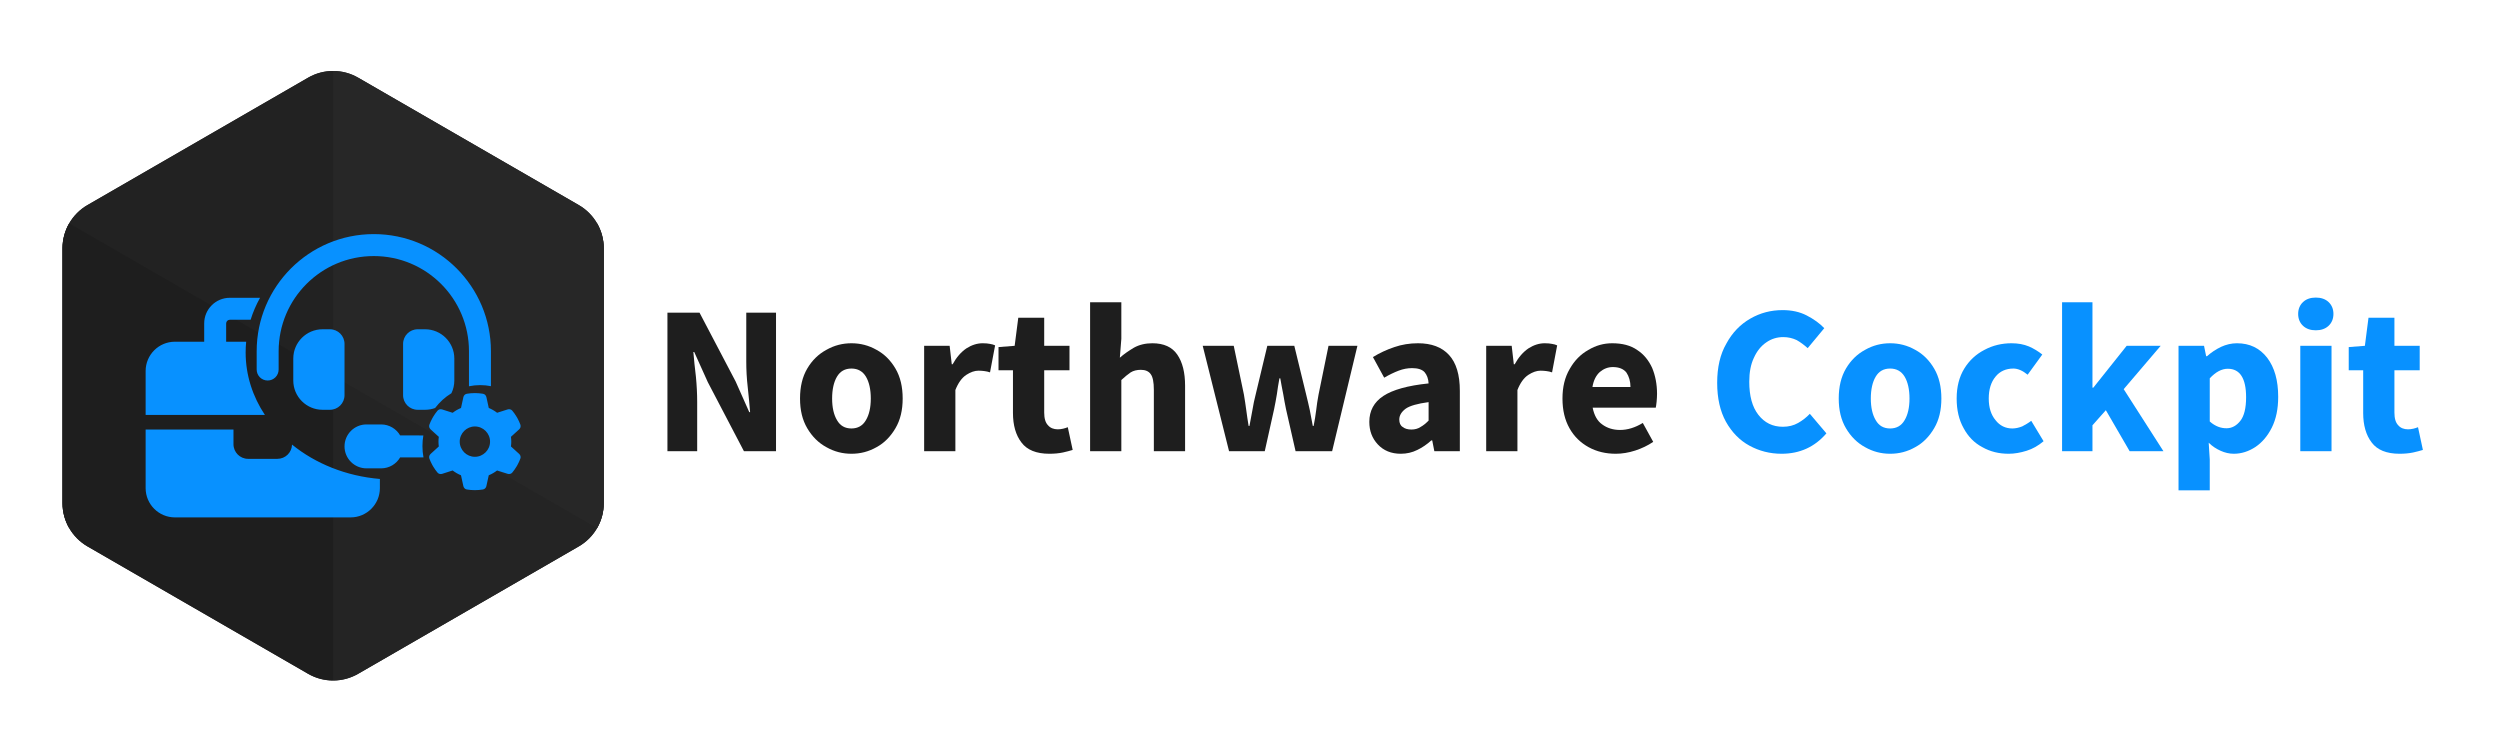
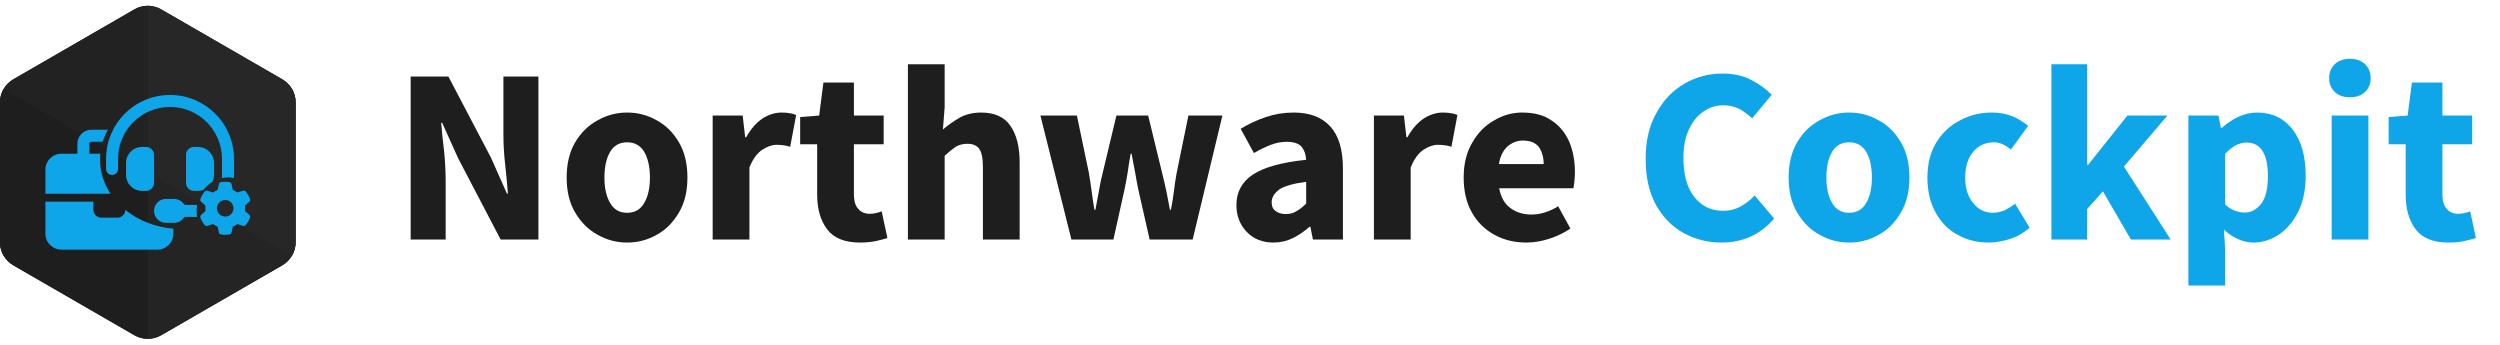
- <svg xmlns="http://www.w3.org/2000/svg" width="100%" height="100%" viewBox="0 0 2000 601" version="1.1" xml:space="preserve" style="fill-rule:evenodd;clip-rule:evenodd;stroke-linejoin:round;stroke-miterlimit:2;">
-   <g transform="matrix(1,0,0,1,0,-3743)">
-     <g id="Logo-Cockpit" transform="matrix(3.24962,0,0,2.08904,-237.195,466.397)">
+ <svg xmlns="http://www.w3.org/2000/svg" width="100%" height="100%" viewBox="0 0 3750 517" version="1.1" xml:space="preserve" style="fill-rule:evenodd;clip-rule:evenodd;stroke-linejoin:round;stroke-miterlimit:2;">
+   <g transform="matrix(1,0,0,1,0,-4802)">
+     <g id="Logo-Cockpit" transform="matrix(6.09304,0,0,1.79542,-444.74,1986.05)">
      <rect x="72.992" y="1568.76" width="615.456" height="287.213" style="fill:none;" />
-       <g transform="matrix(4.42888,0,0,6.88937,-2815.78,-11045.2)">
-         <g transform="matrix(11.812,0,0,11.812,688.448,1855.97)">
-           <path d="M0.077,-0L0.077,-0.652L0.228,-0.652L0.398,-0.328L0.462,-0.184L0.466,-0.184C0.463,-0.219 0.46,-0.257 0.455,-0.3C0.45,-0.343 0.448,-0.383 0.448,-0.422L0.448,-0.652L0.588,-0.652L0.588,-0L0.437,-0L0.267,-0.325L0.203,-0.467L0.199,-0.467C0.202,-0.431 0.206,-0.392 0.211,-0.351C0.215,-0.31 0.217,-0.27 0.217,-0.231L0.217,-0L0.077,-0Z" style="fill:rgb(30,30,30);fill-rule:nonzero;" />
-         </g>
-         <g transform="matrix(11.812,0,0,11.812,696.303,1855.97)">
-           <path d="M0.278,0.012C0.236,0.012 0.197,0.002 0.16,-0.019C0.123,-0.039 0.093,-0.069 0.07,-0.108C0.047,-0.147 0.036,-0.193 0.036,-0.248C0.036,-0.303 0.047,-0.35 0.07,-0.389C0.093,-0.428 0.123,-0.457 0.16,-0.477C0.197,-0.498 0.236,-0.508 0.278,-0.508C0.32,-0.508 0.359,-0.498 0.396,-0.477C0.433,-0.457 0.462,-0.428 0.485,-0.389C0.508,-0.35 0.519,-0.303 0.519,-0.248C0.519,-0.193 0.508,-0.147 0.485,-0.108C0.462,-0.069 0.433,-0.039 0.396,-0.019C0.359,0.002 0.32,0.012 0.278,0.012ZM0.278,-0.107C0.308,-0.107 0.331,-0.12 0.346,-0.146C0.361,-0.171 0.369,-0.205 0.369,-0.248C0.369,-0.291 0.361,-0.326 0.346,-0.351C0.331,-0.376 0.308,-0.389 0.278,-0.389C0.247,-0.389 0.225,-0.376 0.21,-0.351C0.195,-0.326 0.187,-0.291 0.187,-0.248C0.187,-0.205 0.195,-0.171 0.21,-0.146C0.225,-0.12 0.247,-0.107 0.278,-0.107Z" style="fill:rgb(30,30,30);fill-rule:nonzero;" />
-         </g>
-         <g transform="matrix(11.812,0,0,11.812,702.859,1855.97)">
-           <path d="M0.065,-0L0.065,-0.496L0.185,-0.496L0.195,-0.409L0.199,-0.409C0.217,-0.442 0.239,-0.467 0.264,-0.484C0.289,-0.5 0.315,-0.508 0.34,-0.508C0.354,-0.508 0.366,-0.507 0.375,-0.505C0.384,-0.504 0.392,-0.501 0.399,-0.498L0.375,-0.371C0.366,-0.374 0.358,-0.376 0.349,-0.377C0.341,-0.378 0.332,-0.379 0.321,-0.379C0.302,-0.379 0.283,-0.372 0.263,-0.359C0.242,-0.345 0.225,-0.321 0.212,-0.288L0.212,-0L0.065,-0Z" style="fill:rgb(30,30,30);fill-rule:nonzero;" />
-         </g>
-         <g transform="matrix(11.812,0,0,11.812,707.56,1855.97)">
-           <path d="M0.256,0.012C0.195,0.012 0.151,-0.006 0.125,-0.041C0.098,-0.076 0.085,-0.123 0.085,-0.18L0.085,-0.381L0.017,-0.381L0.017,-0.49L0.093,-0.496L0.11,-0.628L0.232,-0.628L0.232,-0.496L0.351,-0.496L0.351,-0.381L0.232,-0.381L0.232,-0.182C0.232,-0.154 0.238,-0.134 0.25,-0.122C0.261,-0.109 0.277,-0.103 0.296,-0.103C0.304,-0.103 0.312,-0.104 0.321,-0.106C0.329,-0.108 0.336,-0.11 0.343,-0.113L0.366,-0.006C0.353,-0.002 0.338,0.002 0.32,0.006C0.301,0.01 0.28,0.012 0.256,0.012Z" style="fill:rgb(30,30,30);fill-rule:nonzero;" />
-         </g>
-         <g transform="matrix(11.812,0,0,11.812,712.084,1855.97)">
-           <path d="M0.065,-0L0.065,-0.701L0.212,-0.701L0.212,-0.529L0.205,-0.44C0.224,-0.457 0.246,-0.472 0.271,-0.487C0.296,-0.501 0.325,-0.508 0.358,-0.508C0.412,-0.508 0.451,-0.49 0.475,-0.455C0.5,-0.419 0.512,-0.37 0.512,-0.308L0.512,-0L0.365,-0L0.365,-0.289C0.365,-0.325 0.36,-0.35 0.35,-0.363C0.341,-0.376 0.325,-0.383 0.304,-0.383C0.285,-0.383 0.269,-0.379 0.256,-0.371C0.243,-0.362 0.228,-0.35 0.212,-0.335L0.212,-0L0.065,-0Z" style="fill:rgb(30,30,30);fill-rule:nonzero;" />
-         </g>
-         <g transform="matrix(11.812,0,0,11.812,718.828,1855.97)">
-           <path d="M0.148,-0L0.024,-0.496L0.17,-0.496L0.218,-0.266C0.222,-0.241 0.226,-0.217 0.229,-0.193C0.232,-0.169 0.236,-0.144 0.24,-0.119L0.244,-0.119C0.249,-0.144 0.253,-0.169 0.258,-0.194C0.262,-0.219 0.267,-0.243 0.273,-0.266L0.328,-0.496L0.455,-0.496L0.511,-0.266C0.517,-0.241 0.523,-0.217 0.528,-0.193C0.533,-0.169 0.537,-0.144 0.542,-0.119L0.546,-0.119C0.551,-0.144 0.555,-0.169 0.558,-0.193C0.561,-0.217 0.564,-0.241 0.569,-0.266L0.616,-0.496L0.752,-0.496L0.633,-0L0.461,-0L0.416,-0.198C0.411,-0.221 0.407,-0.245 0.403,-0.268C0.398,-0.291 0.394,-0.316 0.389,-0.343L0.385,-0.343C0.38,-0.316 0.376,-0.291 0.373,-0.268C0.369,-0.245 0.365,-0.221 0.36,-0.198L0.316,-0L0.148,-0Z" style="fill:rgb(30,30,30);fill-rule:nonzero;" />
-         </g>
-         <g transform="matrix(11.812,0,0,11.812,727.876,1855.97)">
-           <path d="M0.19,0.012C0.145,0.012 0.109,-0.003 0.082,-0.032C0.055,-0.061 0.042,-0.096 0.042,-0.138C0.042,-0.19 0.064,-0.231 0.108,-0.26C0.152,-0.289 0.223,-0.309 0.321,-0.319C0.32,-0.341 0.313,-0.359 0.302,-0.372C0.29,-0.385 0.27,-0.391 0.243,-0.391C0.222,-0.391 0.201,-0.387 0.18,-0.379C0.159,-0.371 0.136,-0.36 0.112,-0.346L0.059,-0.443C0.09,-0.462 0.124,-0.478 0.16,-0.49C0.195,-0.502 0.232,-0.508 0.271,-0.508C0.334,-0.508 0.383,-0.49 0.417,-0.453C0.451,-0.416 0.468,-0.36 0.468,-0.284L0.468,-0L0.348,-0L0.338,-0.051L0.334,-0.051C0.313,-0.032 0.291,-0.017 0.268,-0.006C0.244,0.006 0.218,0.012 0.19,0.012ZM0.24,-0.102C0.257,-0.102 0.271,-0.106 0.283,-0.114C0.296,-0.121 0.308,-0.131 0.321,-0.144L0.321,-0.231C0.269,-0.224 0.233,-0.214 0.213,-0.2C0.193,-0.185 0.183,-0.168 0.183,-0.149C0.183,-0.133 0.188,-0.121 0.199,-0.114C0.209,-0.106 0.223,-0.102 0.24,-0.102Z" style="fill:rgb(30,30,30);fill-rule:nonzero;" />
-         </g>
-         <g transform="matrix(11.812,0,0,11.812,734.101,1855.97)">
-           <path d="M0.065,-0L0.065,-0.496L0.185,-0.496L0.195,-0.409L0.199,-0.409C0.217,-0.442 0.239,-0.467 0.264,-0.484C0.289,-0.5 0.315,-0.508 0.34,-0.508C0.354,-0.508 0.366,-0.507 0.375,-0.505C0.384,-0.504 0.392,-0.501 0.399,-0.498L0.375,-0.371C0.366,-0.374 0.358,-0.376 0.349,-0.377C0.341,-0.378 0.332,-0.379 0.321,-0.379C0.302,-0.379 0.283,-0.372 0.263,-0.359C0.242,-0.345 0.225,-0.321 0.212,-0.288L0.212,-0L0.065,-0Z" style="fill:rgb(30,30,30);fill-rule:nonzero;" />
-         </g>
-         <g transform="matrix(11.812,0,0,11.812,738.684,1855.97)">
-           <path d="M0.287,0.012C0.24,0.012 0.197,0.002 0.159,-0.019C0.121,-0.04 0.091,-0.069 0.069,-0.108C0.047,-0.147 0.036,-0.193 0.036,-0.248C0.036,-0.302 0.047,-0.348 0.07,-0.387C0.092,-0.426 0.121,-0.456 0.157,-0.476C0.193,-0.498 0.231,-0.508 0.27,-0.508C0.317,-0.508 0.357,-0.498 0.388,-0.476C0.419,-0.456 0.442,-0.427 0.458,-0.392C0.473,-0.356 0.481,-0.315 0.481,-0.27C0.481,-0.257 0.48,-0.245 0.479,-0.233C0.478,-0.22 0.476,-0.211 0.475,-0.205L0.178,-0.205C0.185,-0.169 0.2,-0.142 0.223,-0.126C0.246,-0.109 0.274,-0.1 0.307,-0.1C0.342,-0.1 0.378,-0.111 0.414,-0.133L0.463,-0.044C0.438,-0.027 0.409,-0.013 0.378,-0.003C0.347,0.007 0.316,0.012 0.287,0.012ZM0.177,-0.302L0.356,-0.302C0.356,-0.329 0.349,-0.352 0.337,-0.37C0.324,-0.387 0.302,-0.396 0.273,-0.396C0.25,-0.396 0.23,-0.388 0.212,-0.373C0.194,-0.357 0.182,-0.333 0.177,-0.302Z" style="fill:rgb(30,30,30);fill-rule:nonzero;" />
-         </g>
-         <g transform="matrix(11.812,0,0,11.812,747.165,1855.97)">
-           <path d="M0.349,0.012C0.294,0.012 0.244,-0.001 0.198,-0.026C0.152,-0.051 0.115,-0.089 0.087,-0.139C0.06,-0.188 0.046,-0.249 0.046,-0.322C0.046,-0.394 0.06,-0.456 0.089,-0.506C0.117,-0.558 0.155,-0.597 0.202,-0.624C0.249,-0.651 0.299,-0.664 0.354,-0.664C0.396,-0.664 0.434,-0.656 0.467,-0.639C0.5,-0.622 0.528,-0.602 0.55,-0.579L0.472,-0.485C0.455,-0.5 0.438,-0.513 0.42,-0.523C0.401,-0.532 0.38,-0.537 0.357,-0.537C0.328,-0.537 0.301,-0.529 0.277,-0.512C0.252,-0.495 0.233,-0.471 0.219,-0.44C0.204,-0.409 0.197,-0.371 0.197,-0.327C0.197,-0.26 0.211,-0.208 0.24,-0.171C0.269,-0.134 0.307,-0.115 0.355,-0.115C0.382,-0.115 0.406,-0.121 0.427,-0.133C0.448,-0.145 0.466,-0.159 0.482,-0.176L0.56,-0.084C0.505,-0.02 0.435,0.012 0.349,0.012Z" style="fill:rgb(8,145,255);fill-rule:nonzero;" />
-         </g>
-         <g transform="matrix(11.812,0,0,11.812,754.04,1855.97)">
-           <path d="M0.278,0.012C0.236,0.012 0.197,0.002 0.16,-0.019C0.123,-0.039 0.093,-0.069 0.07,-0.108C0.047,-0.147 0.036,-0.193 0.036,-0.248C0.036,-0.303 0.047,-0.35 0.07,-0.389C0.093,-0.428 0.123,-0.457 0.16,-0.477C0.197,-0.498 0.236,-0.508 0.278,-0.508C0.32,-0.508 0.359,-0.498 0.396,-0.477C0.433,-0.457 0.462,-0.428 0.485,-0.389C0.508,-0.35 0.519,-0.303 0.519,-0.248C0.519,-0.193 0.508,-0.147 0.485,-0.108C0.462,-0.069 0.433,-0.039 0.396,-0.019C0.359,0.002 0.32,0.012 0.278,0.012ZM0.278,-0.107C0.308,-0.107 0.331,-0.12 0.346,-0.146C0.361,-0.171 0.369,-0.205 0.369,-0.248C0.369,-0.291 0.361,-0.326 0.346,-0.351C0.331,-0.376 0.308,-0.389 0.278,-0.389C0.247,-0.389 0.225,-0.376 0.21,-0.351C0.195,-0.326 0.187,-0.291 0.187,-0.248C0.187,-0.205 0.195,-0.171 0.21,-0.146C0.225,-0.12 0.247,-0.107 0.278,-0.107Z" style="fill:rgb(8,145,255);fill-rule:nonzero;" />
-         </g>
-         <g transform="matrix(11.812,0,0,11.812,760.595,1855.97)">
-           <path d="M0.281,0.012C0.235,0.012 0.194,0.002 0.157,-0.019C0.119,-0.039 0.09,-0.069 0.069,-0.108C0.047,-0.147 0.036,-0.193 0.036,-0.248C0.036,-0.303 0.048,-0.35 0.072,-0.389C0.096,-0.428 0.128,-0.457 0.167,-0.477C0.206,-0.498 0.249,-0.508 0.294,-0.508C0.325,-0.508 0.352,-0.503 0.376,-0.493C0.399,-0.483 0.42,-0.47 0.439,-0.455L0.37,-0.36C0.347,-0.379 0.324,-0.389 0.303,-0.389C0.268,-0.389 0.239,-0.376 0.219,-0.351C0.198,-0.326 0.187,-0.291 0.187,-0.248C0.187,-0.205 0.198,-0.171 0.219,-0.146C0.239,-0.12 0.266,-0.107 0.298,-0.107C0.314,-0.107 0.33,-0.111 0.345,-0.117C0.36,-0.125 0.374,-0.133 0.387,-0.143L0.445,-0.047C0.42,-0.026 0.394,-0.011 0.365,-0.002C0.336,0.007 0.308,0.012 0.281,0.012Z" style="fill:rgb(8,145,255);fill-rule:nonzero;" />
-         </g>
-         <g transform="matrix(11.812,0,0,11.812,766.112,1855.97)">
-           <path d="M0.065,-0L0.065,-0.701L0.208,-0.701L0.208,-0.299L0.212,-0.299L0.369,-0.496L0.529,-0.496L0.355,-0.292L0.542,-0L0.383,-0L0.271,-0.193L0.208,-0.122L0.208,-0L0.065,-0Z" style="fill:rgb(8,145,255);fill-rule:nonzero;" />
-         </g>
-         <g transform="matrix(11.812,0,0,11.812,772.585,1855.97)">
-           <path d="M0.065,0.184L0.065,-0.496L0.185,-0.496L0.195,-0.447L0.199,-0.447C0.218,-0.464 0.24,-0.479 0.265,-0.491C0.289,-0.502 0.314,-0.508 0.34,-0.508C0.4,-0.508 0.447,-0.485 0.482,-0.44C0.517,-0.394 0.534,-0.333 0.534,-0.256C0.534,-0.199 0.524,-0.151 0.504,-0.111C0.484,-0.071 0.458,-0.041 0.427,-0.02C0.395,0.001 0.361,0.012 0.325,0.012C0.304,0.012 0.283,0.007 0.263,-0.002C0.243,-0.011 0.224,-0.023 0.207,-0.04L0.212,0.039L0.212,0.184L0.065,0.184ZM0.291,-0.108C0.316,-0.108 0.338,-0.12 0.356,-0.143C0.374,-0.166 0.383,-0.203 0.383,-0.254C0.383,-0.343 0.354,-0.388 0.297,-0.388C0.268,-0.388 0.24,-0.373 0.212,-0.343L0.212,-0.14C0.225,-0.128 0.239,-0.12 0.252,-0.115C0.265,-0.11 0.278,-0.108 0.291,-0.108Z" style="fill:rgb(8,145,255);fill-rule:nonzero;" />
-         </g>
-         <g transform="matrix(11.812,0,0,11.812,779.353,1855.97)">
-           <path d="M0.065,-0L0.065,-0.496L0.212,-0.496L0.212,-0L0.065,-0ZM0.138,-0.569C0.113,-0.569 0.093,-0.576 0.078,-0.59C0.063,-0.604 0.055,-0.623 0.055,-0.646C0.055,-0.669 0.063,-0.688 0.078,-0.702C0.093,-0.716 0.113,-0.723 0.138,-0.723C0.163,-0.723 0.183,-0.716 0.198,-0.702C0.213,-0.688 0.221,-0.669 0.221,-0.646C0.221,-0.623 0.213,-0.604 0.198,-0.59C0.183,-0.576 0.163,-0.569 0.138,-0.569Z" style="fill:rgb(8,145,255);fill-rule:nonzero;" />
-         </g>
-         <g transform="matrix(11.812,0,0,11.812,782.613,1855.97)">
-           <path d="M0.256,0.012C0.195,0.012 0.151,-0.006 0.125,-0.041C0.098,-0.076 0.085,-0.123 0.085,-0.18L0.085,-0.381L0.017,-0.381L0.017,-0.49L0.093,-0.496L0.11,-0.628L0.232,-0.628L0.232,-0.496L0.351,-0.496L0.351,-0.381L0.232,-0.381L0.232,-0.182C0.232,-0.154 0.238,-0.134 0.25,-0.122C0.261,-0.109 0.277,-0.103 0.296,-0.103C0.304,-0.103 0.312,-0.104 0.321,-0.106C0.329,-0.108 0.336,-0.11 0.343,-0.113L0.366,-0.006C0.353,-0.002 0.338,0.002 0.32,0.006C0.301,0.01 0.28,0.012 0.256,0.012Z" style="fill:rgb(8,145,255);fill-rule:nonzero;" />
-         </g>
-       </g>
-       <g id="Icon-Cockpit" transform="matrix(0.405444,0,0,2.00887,-235.396,708.165)">
-         <g transform="matrix(2.19542,0,0,1.74303,196.688,-735.087)">
-           <g id="Polygon">
-             <path id="Polygon1" d="M342.087,675.92C346.366,674.943 351.637,674.943 355.916,675.92C370.17,679.175 402.682,686.597 416.936,689.851C421.215,690.828 423.851,692.634 423.851,694.587L423.851,722.45C423.851,724.404 421.215,726.209 416.936,727.186C402.682,730.44 370.17,737.863 355.916,741.117C351.637,742.094 346.366,742.094 342.087,741.117C327.832,737.863 295.321,730.44 281.066,727.186C276.788,726.209 274.152,724.404 274.152,722.45L274.152,694.587C274.152,692.634 276.788,690.828 281.066,689.851C295.321,686.597 327.832,679.175 342.087,675.92Z" style="fill:none;" />
-             <clipPath id="_clip1">
-               <path id="Polygon2" d="M342.087,675.92C346.366,674.943 351.637,674.943 355.916,675.92C370.17,679.175 402.682,686.597 416.936,689.851C421.215,690.828 423.851,692.634 423.851,694.587L423.851,722.45C423.851,724.404 421.215,726.209 416.936,727.186C402.682,730.44 370.17,737.863 355.916,741.117C351.637,742.094 346.366,742.094 342.087,741.117C327.832,737.863 295.321,730.44 281.066,727.186C276.788,726.209 274.152,724.404 274.152,722.45L274.152,694.587C274.152,692.634 276.788,690.828 281.066,689.851C295.321,686.597 327.832,679.175 342.087,675.92Z" />
-             </clipPath>
-             <g clip-path="url(#_clip1)">
-               <path id="HG" d="M342.087,675.92C346.366,674.943 351.637,674.943 355.916,675.92C370.17,679.175 402.682,686.597 416.936,689.851C421.215,690.828 423.851,692.634 423.851,694.587L423.851,722.45C423.851,724.404 421.215,726.209 416.936,727.186C402.682,730.44 370.17,737.863 355.916,741.117C351.637,742.094 346.366,742.094 342.087,741.117C327.832,737.863 295.321,730.44 281.066,727.186C276.788,726.209 274.152,724.404 274.152,722.45L274.152,694.587C274.152,692.634 276.788,690.828 281.066,689.851C295.321,686.597 327.832,679.175 342.087,675.92Z" style="fill:rgb(39,39,39);" />
-               <g id="seite-rechts" transform="matrix(0.345715,0,0,0.136709,223.852,622.939)">
-                 <path d="M362,876L578.5,751L578.5,501L362,626L362,876Z" style="fill:rgb(36,36,36);" />
-               </g>
-               <g id="seite-hinten" transform="matrix(0.345715,0,0,0.136709,223.852,622.939)">
-                 <path d="M362,376L578.5,501L578.5,751L362,626L362,376Z" style="fill:rgb(39,39,39);" />
-               </g>
-               <g id="seite-links" transform="matrix(0.345715,0,0,0.136709,223.852,622.939)">
-                 <path d="M362,376L145.5,501L145.5,751L362,626L362,376Z" style="fill:rgb(34,34,34);" />
-               </g>
-               <g id="seite-vorne" transform="matrix(0.345715,0,0,0.136709,223.852,622.939)">
-                 <path d="M145.5,501L145.5,751L362,876L362,626L145.5,501Z" style="fill:rgb(30,30,30);" />
+       <clipPath id="_clip1">
+         <rect x="72.992" y="1568.76" width="615.456" height="287.213" />
+       </clipPath>
+       <g clip-path="url(#_clip1)">
+         <g id="Icon-Cockpit" transform="matrix(0.221427,0,0,2.3935,-103.832,515.896)">
+           <g transform="matrix(2.19542,0,0,1.74303,196.688,-735.087)">
+             <g id="Polygon">
+               <path id="Polygon1" d="M342.249,675.883C346.427,674.929 351.575,674.929 355.754,675.883C369.976,679.13 402.876,686.641 417.099,689.888C421.277,690.842 423.851,692.605 423.851,694.513L423.851,722.524C423.851,724.432 421.277,726.195 417.099,727.149C402.876,730.396 369.976,737.907 355.754,741.154C351.575,742.108 346.427,742.108 342.249,741.154C328.026,737.907 295.127,730.396 280.904,727.149C276.726,726.195 274.152,724.432 274.152,722.524L274.152,694.513C274.152,692.605 276.726,690.842 280.904,689.888C295.127,686.641 328.026,679.13 342.249,675.883Z" style="fill:none;" />
+               <clipPath id="_clip2">
+                 <path id="Polygon2" d="M342.249,675.883C346.427,674.929 351.575,674.929 355.754,675.883C369.976,679.13 402.876,686.641 417.099,689.888C421.277,690.842 423.851,692.605 423.851,694.513L423.851,722.524C423.851,724.432 421.277,726.195 417.099,727.149C402.876,730.396 369.976,737.907 355.754,741.154C351.575,742.108 346.427,742.108 342.249,741.154C328.026,737.907 295.127,730.396 280.904,727.149C276.726,726.195 274.152,724.432 274.152,722.524L274.152,694.513C274.152,692.605 276.726,690.842 280.904,689.888C295.127,686.641 328.026,679.13 342.249,675.883Z" />
+               </clipPath>
+               <g clip-path="url(#_clip2)">
+                 <path id="HG" d="M342.249,675.883C346.427,674.929 351.575,674.929 355.754,675.883C369.976,679.13 402.876,686.641 417.099,689.888C421.277,690.842 423.851,692.605 423.851,694.513L423.851,722.524C423.851,724.432 421.277,726.195 417.099,727.149C402.876,730.396 369.976,737.907 355.754,741.154C351.575,742.108 346.427,742.108 342.249,741.154C328.026,737.907 295.127,730.396 280.904,727.149C276.726,726.195 274.152,724.432 274.152,722.524L274.152,694.513C274.152,692.605 276.726,690.842 280.904,689.888C295.127,686.641 328.026,679.13 342.249,675.883Z" style="fill:rgb(39,39,39);" />
+                 <g id="seite-rechts" transform="matrix(0.345715,0,0,0.136709,223.852,622.939)">
+                   <path d="M362,876L578.5,751L578.5,501L362,626L362,876Z" style="fill:rgb(36,36,36);" />
+                 </g>
+                 <g id="seite-hinten" transform="matrix(0.345715,0,0,0.136709,223.852,622.939)">
+                   <path d="M362,376L578.5,501L578.5,751L362,626L362,376Z" style="fill:rgb(39,39,39);" />
+                 </g>
+                 <g id="seite-links" transform="matrix(0.345715,0,0,0.136709,223.852,622.939)">
+                   <path d="M362,376L145.5,501L145.5,751L362,626L362,376Z" style="fill:rgb(34,34,34);" />
+                 </g>
+                 <g id="seite-vorne" transform="matrix(0.345715,0,0,0.136709,223.852,622.939)">
+                   <path d="M145.5,501L145.5,751L362,876L362,626L145.5,501Z" style="fill:rgb(30,30,30);" />
+                 </g>
              </g>
            </g>
          </g>
+           <g transform="matrix(0.277808,0,0,0.0872189,-149.943,387.795)">
+             <g id="Management">
+               <path id="Management1" d="M4107.96,1510.71L4107.96,1530.75C4107.96,1566.05 4079.26,1594.75 4043.96,1594.75L3659.96,1594.75C3624.66,1594.75 3595.96,1566.05 3595.96,1530.75L3595.96,1402.75L3787.96,1402.75L3787.96,1434.75C3787.96,1452.45 3802.26,1466.75 3819.96,1466.75L3883.96,1466.75C3901.38,1466.75 3915.51,1452.89 3915.92,1435.58C3967.03,1477.05 4033.86,1504.5 4107.96,1510.71ZM4415.02,1392.09C4416.35,1395.69 4415.23,1399.71 4412.37,1402.28L4394.43,1418.61C4394.88,1422.05 4395.13,1425.58 4395.13,1429.14C4395.13,1432.7 4394.88,1436.23 4394.43,1439.67L4412.37,1456C4415.23,1458.56 4416.35,1462.58 4415.02,1466.19C4413.2,1471.12 4411,1475.85 4408.48,1480.4L4406.53,1483.76C4403.79,1488.32 4400.73,1492.63 4397.37,1496.69C4394.92,1499.68 4390.86,1500.67 4387.22,1499.51L4364.13,1492.18C4358.58,1496.44 4352.44,1500.01 4345.9,1502.7L4340.71,1526.37C4339.89,1530.14 4336.98,1533.12 4333.17,1533.74C4327.45,1534.7 4321.57,1535.19 4315.56,1535.19C4309.55,1535.19 4303.66,1534.7 4297.94,1533.74C4294.13,1533.12 4291.23,1530.14 4290.4,1526.37L4285.22,1502.7C4278.67,1500.01 4272.54,1496.44 4266.98,1492.18L4243.94,1499.55C4240.3,1500.71 4236.23,1499.68 4233.79,1496.73C4230.43,1492.67 4227.36,1488.36 4224.63,1483.8L4222.68,1480.45C4220.15,1475.89 4217.96,1471.16 4216.13,1466.23C4214.81,1462.63 4215.93,1458.61 4218.78,1456.04L4236.73,1439.71C4236.27,1436.23 4236.03,1432.7 4236.03,1429.14C4236.03,1425.58 4236.27,1422.05 4236.73,1418.61L4218.78,1402.28C4215.93,1399.71 4214.81,1395.69 4216.13,1392.09C4217.96,1387.16 4220.15,1382.43 4222.68,1377.87L4224.63,1374.52C4227.36,1369.96 4230.43,1365.65 4233.79,1361.59C4236.23,1358.6 4240.3,1357.61 4243.94,1358.77L4267.03,1366.1C4272.58,1361.83 4278.71,1358.27 4285.26,1355.58L4290.44,1331.91C4291.27,1328.14 4294.17,1325.15 4297.98,1324.53C4303.7,1323.54 4309.59,1323.04 4315.6,1323.04C4321.61,1323.04 4327.49,1323.54 4333.21,1324.49C4337.03,1325.11 4339.93,1328.1 4340.76,1331.87L4345.94,1355.53C4352.48,1358.23 4358.62,1361.79 4364.17,1366.06L4387.26,1358.73C4390.9,1357.57 4394.97,1358.6 4397.41,1361.54C4400.77,1365.61 4403.83,1369.91 4406.57,1374.47L4408.52,1377.83C4411.05,1382.39 4413.24,1387.11 4415.07,1392.05L4415.02,1392.09ZM4203.22,1463.6L4152.26,1463.55C4143.96,1477.85 4128.46,1487.55 4110.66,1487.55L4078.66,1487.55C4052.16,1487.55 4030.66,1466.05 4030.66,1439.55C4030.66,1413.05 4052.16,1391.55 4078.66,1391.55L4110.66,1391.55C4128.46,1391.55 4143.96,1401.25 4152.26,1415.55L4202.96,1415.6C4201.66,1423.14 4201,1430.9 4201,1438.83C4201,1447.29 4201.75,1455.57 4203.22,1463.6ZM4315.6,1462.29C4333.79,1462.29 4348.76,1447.33 4348.76,1429.14C4348.76,1410.95 4333.79,1395.98 4315.6,1395.98C4297.41,1395.98 4282.44,1410.95 4282.44,1429.14C4282.44,1447.33 4297.41,1462.29 4315.6,1462.29ZM3846.09,1114.75C3837.55,1130.03 3830.59,1146.08 3825.43,1162.75L3779.96,1162.75C3775.56,1162.75 3771.96,1166.35 3771.96,1170.75L3771.96,1210.75L3815.71,1210.75C3814.93,1218.47 3814.55,1226.26 3814.55,1234.13C3814.55,1283.79 3829.83,1330.41 3856.61,1370.75L3595.96,1370.75L3595.96,1274.75C3595.96,1239.45 3624.66,1210.75 3659.96,1210.75L3723.96,1210.75L3723.96,1170.75C3723.96,1139.85 3749.06,1114.75 3779.96,1114.75L3846.09,1114.75ZM3982.66,1183.55L3998.66,1183.55C4016.36,1183.55 4030.66,1197.85 4030.66,1215.55L4030.66,1327.55C4030.66,1345.25 4016.36,1359.55 3998.66,1359.55L3982.66,1359.55C3947.36,1359.55 3918.66,1330.85 3918.66,1295.55L3918.66,1247.55C3918.66,1212.25 3947.36,1183.55 3982.66,1183.55ZM4228.68,1355.65C4221.81,1358.18 4214.39,1359.55 4206.66,1359.55L4190.66,1359.55C4172.96,1359.55 4158.66,1345.25 4158.66,1327.55L4158.66,1215.55C4158.66,1197.85 4172.96,1183.55 4190.66,1183.55L4206.66,1183.55C4241.96,1183.55 4270.66,1212.25 4270.66,1247.55L4270.66,1295.55C4270.66,1305.52 4268.38,1314.95 4264.3,1323.36C4250.59,1331.7 4238.5,1342.67 4228.68,1355.65ZM4302.66,1308.14L4302.66,1231.55C4302.66,1116.65 4209.56,1023.55 4094.66,1023.55C3979.76,1023.55 3886.66,1116.65 3886.66,1231.55L3886.66,1271.55C3886.66,1284.85 3875.96,1295.55 3862.66,1295.55C3849.36,1295.55 3838.66,1284.85 3838.66,1271.55L3838.66,1231.55C3838.66,1090.15 3953.26,975.554 4094.66,975.554C4236.06,975.554 4350.66,1090.15 4350.66,1231.55L4350.66,1307.94C4343.06,1306.39 4335.2,1305.6 4327.18,1305.6C4318.78,1305.6 4310.58,1306.47 4302.66,1308.14Z" style="fill:rgb(14,165,233);" />
+             </g>
+           </g>
        </g>
-         <g transform="matrix(0.277808,0,0,0.0872189,-149.943,387.795)">
-           <g id="Management">
-             <path id="Management1" d="M4107.96,1510.71L4107.96,1530.75C4107.96,1566.05 4079.26,1594.75 4043.96,1594.75L3659.96,1594.75C3624.66,1594.75 3595.96,1566.05 3595.96,1530.75L3595.96,1402.75L3787.96,1402.75L3787.96,1434.75C3787.96,1452.45 3802.26,1466.75 3819.96,1466.75L3883.96,1466.75C3901.38,1466.75 3915.51,1452.89 3915.92,1435.58C3967.03,1477.05 4033.86,1504.5 4107.96,1510.71ZM4415.02,1392.09C4416.35,1395.69 4415.23,1399.71 4412.37,1402.28L4394.43,1418.61C4394.88,1422.05 4395.13,1425.58 4395.13,1429.14C4395.13,1432.7 4394.88,1436.23 4394.43,1439.67L4412.37,1456C4415.23,1458.56 4416.35,1462.58 4415.02,1466.19C4413.2,1471.12 4411,1475.85 4408.48,1480.4L4406.53,1483.76C4403.79,1488.32 4400.73,1492.63 4397.37,1496.69C4394.92,1499.68 4390.86,1500.67 4387.22,1499.51L4364.13,1492.18C4358.58,1496.44 4352.44,1500.01 4345.9,1502.7L4340.71,1526.37C4339.89,1530.14 4336.98,1533.12 4333.17,1533.74C4327.45,1534.7 4321.57,1535.19 4315.56,1535.19C4309.55,1535.19 4303.66,1534.7 4297.94,1533.74C4294.13,1533.12 4291.23,1530.14 4290.4,1526.37L4285.22,1502.7C4278.67,1500.01 4272.54,1496.44 4266.98,1492.18L4243.94,1499.55C4240.3,1500.71 4236.23,1499.68 4233.79,1496.73C4230.43,1492.67 4227.36,1488.36 4224.63,1483.8L4222.68,1480.45C4220.15,1475.89 4217.96,1471.16 4216.13,1466.23C4214.81,1462.63 4215.93,1458.61 4218.78,1456.04L4236.73,1439.71C4236.27,1436.23 4236.03,1432.7 4236.03,1429.14C4236.03,1425.58 4236.27,1422.05 4236.73,1418.61L4218.78,1402.28C4215.93,1399.71 4214.81,1395.69 4216.13,1392.09C4217.96,1387.16 4220.15,1382.43 4222.68,1377.87L4224.63,1374.52C4227.36,1369.96 4230.43,1365.65 4233.79,1361.59C4236.23,1358.6 4240.3,1357.61 4243.94,1358.77L4267.03,1366.1C4272.58,1361.83 4278.71,1358.27 4285.26,1355.58L4290.44,1331.91C4291.27,1328.14 4294.17,1325.15 4297.98,1324.53C4303.7,1323.54 4309.59,1323.04 4315.6,1323.04C4321.61,1323.04 4327.49,1323.54 4333.21,1324.49C4337.03,1325.11 4339.93,1328.1 4340.76,1331.87L4345.94,1355.53C4352.48,1358.23 4358.62,1361.79 4364.17,1366.06L4387.26,1358.73C4390.9,1357.57 4394.97,1358.6 4397.41,1361.54C4400.77,1365.61 4403.83,1369.91 4406.57,1374.47L4408.52,1377.83C4411.05,1382.39 4413.24,1387.11 4415.07,1392.05L4415.02,1392.09ZM4203.22,1463.6L4152.26,1463.55C4143.96,1477.85 4128.46,1487.55 4110.66,1487.55L4078.66,1487.55C4052.16,1487.55 4030.66,1466.05 4030.66,1439.55C4030.66,1413.05 4052.16,1391.55 4078.66,1391.55L4110.66,1391.55C4128.46,1391.55 4143.96,1401.25 4152.26,1415.55L4202.96,1415.6C4201.66,1423.14 4201,1430.9 4201,1438.83C4201,1447.29 4201.75,1455.57 4203.22,1463.6ZM4315.6,1462.29C4333.79,1462.29 4348.76,1447.33 4348.76,1429.14C4348.76,1410.95 4333.79,1395.98 4315.6,1395.98C4297.41,1395.98 4282.44,1410.95 4282.44,1429.14C4282.44,1447.33 4297.41,1462.29 4315.6,1462.29ZM3846.09,1114.75C3837.55,1130.03 3830.59,1146.08 3825.43,1162.75L3779.96,1162.75C3775.56,1162.75 3771.96,1166.35 3771.96,1170.75L3771.96,1210.75L3815.71,1210.75C3814.93,1218.47 3814.55,1226.26 3814.55,1234.13C3814.55,1283.79 3829.83,1330.41 3856.61,1370.75L3595.96,1370.75L3595.96,1274.75C3595.96,1239.45 3624.66,1210.75 3659.96,1210.75L3723.96,1210.75L3723.96,1170.75C3723.96,1139.85 3749.06,1114.75 3779.96,1114.75L3846.09,1114.75ZM3982.66,1183.55L3998.66,1183.55C4016.36,1183.55 4030.66,1197.85 4030.66,1215.55L4030.66,1327.55C4030.66,1345.25 4016.36,1359.55 3998.66,1359.55L3982.66,1359.55C3947.36,1359.55 3918.66,1330.85 3918.66,1295.55L3918.66,1247.55C3918.66,1212.25 3947.36,1183.55 3982.66,1183.55ZM4228.68,1355.65C4221.81,1358.18 4214.39,1359.55 4206.66,1359.55L4190.66,1359.55C4172.96,1359.55 4158.66,1345.25 4158.66,1327.55L4158.66,1215.55C4158.66,1197.85 4172.96,1183.55 4190.66,1183.55L4206.66,1183.55C4241.96,1183.55 4270.66,1212.25 4270.66,1247.55L4270.66,1295.55C4270.66,1305.52 4268.38,1314.95 4264.3,1323.36C4250.59,1331.7 4238.5,1342.67 4228.68,1355.65ZM4302.66,1308.14L4302.66,1231.55C4302.66,1116.65 4209.56,1023.55 4094.66,1023.55C3979.76,1023.55 3886.66,1116.65 3886.66,1231.55L3886.66,1271.55C3886.66,1284.85 3875.96,1295.55 3862.66,1295.55C3849.36,1295.55 3838.66,1284.85 3838.66,1271.55L3838.66,1231.55C3838.66,1090.15 3953.26,975.554 4094.66,975.554C4236.06,975.554 4350.66,1090.15 4350.66,1231.55L4350.66,1307.94C4343.06,1306.39 4335.2,1305.6 4327.18,1305.6C4318.78,1305.6 4310.58,1306.47 4302.66,1308.14Z" style="fill:rgb(8,145,255);" />
+         <g transform="matrix(5.15429,0,0,17.4919,-3379.11,-30695.9)">
+           <g transform="matrix(11.9407,0,0,11.9407,688.448,1855.97)">
+             <path d="M0.077,-0L0.077,-0.652L0.228,-0.652L0.398,-0.328L0.462,-0.184L0.466,-0.184C0.463,-0.219 0.46,-0.257 0.455,-0.3C0.45,-0.343 0.448,-0.383 0.448,-0.422L0.448,-0.652L0.588,-0.652L0.588,-0L0.437,-0L0.267,-0.325L0.203,-0.467L0.199,-0.467C0.202,-0.431 0.206,-0.392 0.211,-0.351C0.215,-0.31 0.217,-0.27 0.217,-0.231L0.217,-0L0.077,-0Z" style="fill:rgb(30,30,30);fill-rule:nonzero;" />
+           </g>
+           <g transform="matrix(11.9407,0,0,11.9407,696.389,1855.97)">
+             <path d="M0.278,0.012C0.236,0.012 0.197,0.002 0.16,-0.019C0.123,-0.039 0.093,-0.069 0.07,-0.108C0.047,-0.147 0.036,-0.193 0.036,-0.248C0.036,-0.303 0.047,-0.35 0.07,-0.389C0.093,-0.428 0.123,-0.457 0.16,-0.477C0.197,-0.498 0.236,-0.508 0.278,-0.508C0.32,-0.508 0.359,-0.498 0.396,-0.477C0.433,-0.457 0.462,-0.428 0.485,-0.389C0.508,-0.35 0.519,-0.303 0.519,-0.248C0.519,-0.193 0.508,-0.147 0.485,-0.108C0.462,-0.069 0.433,-0.039 0.396,-0.019C0.359,0.002 0.32,0.012 0.278,0.012ZM0.278,-0.107C0.308,-0.107 0.331,-0.12 0.346,-0.146C0.361,-0.171 0.369,-0.205 0.369,-0.248C0.369,-0.291 0.361,-0.326 0.346,-0.351C0.331,-0.376 0.308,-0.389 0.278,-0.389C0.247,-0.389 0.225,-0.376 0.21,-0.351C0.195,-0.326 0.187,-0.291 0.187,-0.248C0.187,-0.205 0.195,-0.171 0.21,-0.146C0.225,-0.12 0.247,-0.107 0.278,-0.107Z" style="fill:rgb(30,30,30);fill-rule:nonzero;" />
+           </g>
+           <g transform="matrix(11.9407,0,0,11.9407,703.016,1855.97)">
+             <path d="M0.065,-0L0.065,-0.496L0.185,-0.496L0.195,-0.409L0.199,-0.409C0.217,-0.442 0.239,-0.467 0.264,-0.484C0.289,-0.5 0.315,-0.508 0.34,-0.508C0.354,-0.508 0.366,-0.507 0.375,-0.505C0.384,-0.504 0.392,-0.501 0.399,-0.498L0.375,-0.371C0.366,-0.374 0.358,-0.376 0.349,-0.377C0.341,-0.378 0.332,-0.379 0.321,-0.379C0.302,-0.379 0.283,-0.372 0.263,-0.359C0.242,-0.345 0.225,-0.321 0.212,-0.288L0.212,-0L0.065,-0Z" style="fill:rgb(30,30,30);fill-rule:nonzero;" />
+           </g>
+           <g transform="matrix(11.9407,0,0,11.9407,707.768,1855.97)">
+             <path d="M0.256,0.012C0.195,0.012 0.151,-0.006 0.125,-0.041C0.098,-0.076 0.085,-0.123 0.085,-0.18L0.085,-0.381L0.017,-0.381L0.017,-0.49L0.093,-0.496L0.11,-0.628L0.232,-0.628L0.232,-0.496L0.351,-0.496L0.351,-0.381L0.232,-0.381L0.232,-0.182C0.232,-0.154 0.238,-0.134 0.25,-0.122C0.261,-0.109 0.277,-0.103 0.296,-0.103C0.304,-0.103 0.312,-0.104 0.321,-0.106C0.329,-0.108 0.336,-0.11 0.343,-0.113L0.366,-0.006C0.353,-0.002 0.338,0.002 0.32,0.006C0.301,0.01 0.28,0.012 0.256,0.012Z" style="fill:rgb(30,30,30);fill-rule:nonzero;" />
+           </g>
+           <g transform="matrix(11.9407,0,0,11.9407,712.341,1855.97)">
+             <path d="M0.065,-0L0.065,-0.701L0.212,-0.701L0.212,-0.529L0.205,-0.44C0.224,-0.457 0.246,-0.472 0.271,-0.487C0.296,-0.501 0.325,-0.508 0.358,-0.508C0.412,-0.508 0.451,-0.49 0.475,-0.455C0.5,-0.419 0.512,-0.37 0.512,-0.308L0.512,-0L0.365,-0L0.365,-0.289C0.365,-0.325 0.36,-0.35 0.35,-0.363C0.341,-0.376 0.325,-0.383 0.304,-0.383C0.285,-0.383 0.269,-0.379 0.256,-0.371C0.243,-0.362 0.228,-0.35 0.212,-0.335L0.212,-0L0.065,-0Z" style="fill:rgb(30,30,30);fill-rule:nonzero;" />
+           </g>
+           <g transform="matrix(11.9407,0,0,11.9407,719.159,1855.97)">
+             <path d="M0.148,-0L0.024,-0.496L0.17,-0.496L0.218,-0.266C0.222,-0.241 0.226,-0.217 0.229,-0.193C0.232,-0.169 0.236,-0.144 0.24,-0.119L0.244,-0.119C0.249,-0.144 0.253,-0.169 0.258,-0.194C0.262,-0.219 0.267,-0.243 0.273,-0.266L0.328,-0.496L0.455,-0.496L0.511,-0.266C0.517,-0.241 0.523,-0.217 0.528,-0.193C0.533,-0.169 0.537,-0.144 0.542,-0.119L0.546,-0.119C0.551,-0.144 0.555,-0.169 0.558,-0.193C0.561,-0.217 0.564,-0.241 0.569,-0.266L0.616,-0.496L0.752,-0.496L0.633,-0L0.461,-0L0.416,-0.198C0.411,-0.221 0.407,-0.245 0.403,-0.268C0.398,-0.291 0.394,-0.316 0.389,-0.343L0.385,-0.343C0.38,-0.316 0.376,-0.291 0.373,-0.268C0.369,-0.245 0.365,-0.221 0.36,-0.198L0.316,-0L0.148,-0Z" style="fill:rgb(30,30,30);fill-rule:nonzero;" />
+           </g>
+           <g transform="matrix(11.9407,0,0,11.9407,728.306,1855.97)">
+             <path d="M0.19,0.012C0.145,0.012 0.109,-0.003 0.082,-0.032C0.055,-0.061 0.042,-0.096 0.042,-0.138C0.042,-0.19 0.064,-0.231 0.108,-0.26C0.152,-0.289 0.223,-0.309 0.321,-0.319C0.32,-0.341 0.313,-0.359 0.302,-0.372C0.29,-0.385 0.27,-0.391 0.243,-0.391C0.222,-0.391 0.201,-0.387 0.18,-0.379C0.159,-0.371 0.136,-0.36 0.112,-0.346L0.059,-0.443C0.09,-0.462 0.124,-0.478 0.16,-0.49C0.195,-0.502 0.232,-0.508 0.271,-0.508C0.334,-0.508 0.383,-0.49 0.417,-0.453C0.451,-0.416 0.468,-0.36 0.468,-0.284L0.468,-0L0.348,-0L0.338,-0.051L0.334,-0.051C0.313,-0.032 0.291,-0.017 0.268,-0.006C0.244,0.006 0.218,0.012 0.19,0.012ZM0.24,-0.102C0.257,-0.102 0.271,-0.106 0.283,-0.114C0.296,-0.121 0.308,-0.131 0.321,-0.144L0.321,-0.231C0.269,-0.224 0.233,-0.214 0.213,-0.2C0.193,-0.185 0.183,-0.168 0.183,-0.149C0.183,-0.133 0.188,-0.121 0.199,-0.114C0.209,-0.106 0.223,-0.102 0.24,-0.102Z" style="fill:rgb(30,30,30);fill-rule:nonzero;" />
+           </g>
+           <g transform="matrix(11.9407,0,0,11.9407,734.599,1855.97)">
+             <path d="M0.065,-0L0.065,-0.496L0.185,-0.496L0.195,-0.409L0.199,-0.409C0.217,-0.442 0.239,-0.467 0.264,-0.484C0.289,-0.5 0.315,-0.508 0.34,-0.508C0.354,-0.508 0.366,-0.507 0.375,-0.505C0.384,-0.504 0.392,-0.501 0.399,-0.498L0.375,-0.371C0.366,-0.374 0.358,-0.376 0.349,-0.377C0.341,-0.378 0.332,-0.379 0.321,-0.379C0.302,-0.379 0.283,-0.372 0.263,-0.359C0.242,-0.345 0.225,-0.321 0.212,-0.288L0.212,-0L0.065,-0Z" style="fill:rgb(30,30,30);fill-rule:nonzero;" />
+           </g>
+           <g transform="matrix(11.9407,0,0,11.9407,739.232,1855.97)">
+             <path d="M0.287,0.012C0.24,0.012 0.197,0.002 0.159,-0.019C0.121,-0.04 0.091,-0.069 0.069,-0.108C0.047,-0.147 0.036,-0.193 0.036,-0.248C0.036,-0.302 0.047,-0.348 0.07,-0.387C0.092,-0.426 0.121,-0.456 0.157,-0.476C0.193,-0.498 0.231,-0.508 0.27,-0.508C0.317,-0.508 0.357,-0.498 0.388,-0.476C0.419,-0.456 0.442,-0.427 0.458,-0.392C0.473,-0.356 0.481,-0.315 0.481,-0.27C0.481,-0.257 0.48,-0.245 0.479,-0.233C0.478,-0.22 0.476,-0.211 0.475,-0.205L0.178,-0.205C0.185,-0.169 0.2,-0.142 0.223,-0.126C0.246,-0.109 0.274,-0.1 0.307,-0.1C0.342,-0.1 0.378,-0.111 0.414,-0.133L0.463,-0.044C0.438,-0.027 0.409,-0.013 0.378,-0.003C0.347,0.007 0.316,0.012 0.287,0.012ZM0.177,-0.302L0.356,-0.302C0.356,-0.329 0.349,-0.352 0.337,-0.37C0.324,-0.387 0.302,-0.396 0.273,-0.396C0.25,-0.396 0.23,-0.388 0.212,-0.373C0.194,-0.357 0.182,-0.333 0.177,-0.302Z" style="fill:rgb(30,30,30);fill-rule:nonzero;" />
+           </g>
+           <g transform="matrix(11.9407,0,0,11.9407,747.805,1855.97)">
+             <path d="M0.349,0.012C0.294,0.012 0.244,-0.001 0.198,-0.026C0.152,-0.051 0.115,-0.089 0.087,-0.139C0.06,-0.188 0.046,-0.249 0.046,-0.322C0.046,-0.394 0.06,-0.456 0.089,-0.506C0.117,-0.558 0.155,-0.597 0.202,-0.624C0.249,-0.651 0.299,-0.664 0.354,-0.664C0.396,-0.664 0.434,-0.656 0.467,-0.639C0.5,-0.622 0.528,-0.602 0.55,-0.579L0.472,-0.485C0.455,-0.5 0.438,-0.513 0.42,-0.523C0.401,-0.532 0.38,-0.537 0.357,-0.537C0.328,-0.537 0.301,-0.529 0.277,-0.512C0.252,-0.495 0.233,-0.471 0.219,-0.44C0.204,-0.409 0.197,-0.371 0.197,-0.327C0.197,-0.26 0.211,-0.208 0.24,-0.171C0.269,-0.134 0.307,-0.115 0.355,-0.115C0.382,-0.115 0.406,-0.121 0.427,-0.133C0.448,-0.145 0.466,-0.159 0.482,-0.176L0.56,-0.084C0.505,-0.02 0.435,0.012 0.349,0.012Z" style="fill:rgb(14,165,233);fill-rule:nonzero;" />
+           </g>
+           <g transform="matrix(11.9407,0,0,11.9407,754.754,1855.97)">
+             <path d="M0.278,0.012C0.236,0.012 0.197,0.002 0.16,-0.019C0.123,-0.039 0.093,-0.069 0.07,-0.108C0.047,-0.147 0.036,-0.193 0.036,-0.248C0.036,-0.303 0.047,-0.35 0.07,-0.389C0.093,-0.428 0.123,-0.457 0.16,-0.477C0.197,-0.498 0.236,-0.508 0.278,-0.508C0.32,-0.508 0.359,-0.498 0.396,-0.477C0.433,-0.457 0.462,-0.428 0.485,-0.389C0.508,-0.35 0.519,-0.303 0.519,-0.248C0.519,-0.193 0.508,-0.147 0.485,-0.108C0.462,-0.069 0.433,-0.039 0.396,-0.019C0.359,0.002 0.32,0.012 0.278,0.012ZM0.278,-0.107C0.308,-0.107 0.331,-0.12 0.346,-0.146C0.361,-0.171 0.369,-0.205 0.369,-0.248C0.369,-0.291 0.361,-0.326 0.346,-0.351C0.331,-0.376 0.308,-0.389 0.278,-0.389C0.247,-0.389 0.225,-0.376 0.21,-0.351C0.195,-0.326 0.187,-0.291 0.187,-0.248C0.187,-0.205 0.195,-0.171 0.21,-0.146C0.225,-0.12 0.247,-0.107 0.278,-0.107Z" style="fill:rgb(14,165,233);fill-rule:nonzero;" />
+           </g>
+           <g transform="matrix(11.9407,0,0,11.9407,761.382,1855.97)">
+             <path d="M0.281,0.012C0.235,0.012 0.194,0.002 0.157,-0.019C0.119,-0.039 0.09,-0.069 0.069,-0.108C0.047,-0.147 0.036,-0.193 0.036,-0.248C0.036,-0.303 0.048,-0.35 0.072,-0.389C0.096,-0.428 0.128,-0.457 0.167,-0.477C0.206,-0.498 0.249,-0.508 0.294,-0.508C0.325,-0.508 0.352,-0.503 0.376,-0.493C0.399,-0.483 0.42,-0.47 0.439,-0.455L0.37,-0.36C0.347,-0.379 0.324,-0.389 0.303,-0.389C0.268,-0.389 0.239,-0.376 0.219,-0.351C0.198,-0.326 0.187,-0.291 0.187,-0.248C0.187,-0.205 0.198,-0.171 0.219,-0.146C0.239,-0.12 0.266,-0.107 0.298,-0.107C0.314,-0.107 0.33,-0.111 0.345,-0.117C0.36,-0.125 0.374,-0.133 0.387,-0.143L0.445,-0.047C0.42,-0.026 0.394,-0.011 0.365,-0.002C0.336,0.007 0.308,0.012 0.281,0.012Z" style="fill:rgb(14,165,233);fill-rule:nonzero;" />
+           </g>
+           <g transform="matrix(11.9407,0,0,11.9407,766.958,1855.97)">
+             <path d="M0.065,-0L0.065,-0.701L0.208,-0.701L0.208,-0.299L0.212,-0.299L0.369,-0.496L0.529,-0.496L0.355,-0.292L0.542,-0L0.383,-0L0.271,-0.193L0.208,-0.122L0.208,-0L0.065,-0Z" style="fill:rgb(14,165,233);fill-rule:nonzero;" />
+           </g>
+           <g transform="matrix(11.9407,0,0,11.9407,773.501,1855.97)">
+             <path d="M0.065,0.184L0.065,-0.496L0.185,-0.496L0.195,-0.447L0.199,-0.447C0.218,-0.464 0.24,-0.479 0.265,-0.491C0.289,-0.502 0.314,-0.508 0.34,-0.508C0.4,-0.508 0.447,-0.485 0.482,-0.44C0.517,-0.394 0.534,-0.333 0.534,-0.256C0.534,-0.199 0.524,-0.151 0.504,-0.111C0.484,-0.071 0.458,-0.041 0.427,-0.02C0.395,0.001 0.361,0.012 0.325,0.012C0.304,0.012 0.283,0.007 0.263,-0.002C0.243,-0.011 0.224,-0.023 0.207,-0.04L0.212,0.039L0.212,0.184L0.065,0.184ZM0.291,-0.108C0.316,-0.108 0.338,-0.12 0.356,-0.143C0.374,-0.166 0.383,-0.203 0.383,-0.254C0.383,-0.343 0.354,-0.388 0.297,-0.388C0.268,-0.388 0.24,-0.373 0.212,-0.343L0.212,-0.14C0.225,-0.128 0.239,-0.12 0.252,-0.115C0.265,-0.11 0.278,-0.108 0.291,-0.108Z" style="fill:rgb(14,165,233);fill-rule:nonzero;" />
+           </g>
+           <g transform="matrix(11.9407,0,0,11.9407,780.343,1855.97)">
+             <path d="M0.065,-0L0.065,-0.496L0.212,-0.496L0.212,-0L0.065,-0ZM0.138,-0.569C0.113,-0.569 0.093,-0.576 0.078,-0.59C0.063,-0.604 0.055,-0.623 0.055,-0.646C0.055,-0.669 0.063,-0.688 0.078,-0.702C0.093,-0.716 0.113,-0.723 0.138,-0.723C0.163,-0.723 0.183,-0.716 0.198,-0.702C0.213,-0.688 0.221,-0.669 0.221,-0.646C0.221,-0.623 0.213,-0.604 0.198,-0.59C0.183,-0.576 0.163,-0.569 0.138,-0.569Z" style="fill:rgb(14,165,233);fill-rule:nonzero;" />
+           </g>
+           <g transform="matrix(11.9407,0,0,11.9407,783.639,1855.97)">
+             <path d="M0.256,0.012C0.195,0.012 0.151,-0.006 0.125,-0.041C0.098,-0.076 0.085,-0.123 0.085,-0.18L0.085,-0.381L0.017,-0.381L0.017,-0.49L0.093,-0.496L0.11,-0.628L0.232,-0.628L0.232,-0.496L0.351,-0.496L0.351,-0.381L0.232,-0.381L0.232,-0.182C0.232,-0.154 0.238,-0.134 0.25,-0.122C0.261,-0.109 0.277,-0.103 0.296,-0.103C0.304,-0.103 0.312,-0.104 0.321,-0.106C0.329,-0.108 0.336,-0.11 0.343,-0.113L0.366,-0.006C0.353,-0.002 0.338,0.002 0.32,0.006C0.301,0.01 0.28,0.012 0.256,0.012Z" style="fill:rgb(14,165,233);fill-rule:nonzero;" />
          </g>
        </g>
      </g>
    </g>
  </g>
</svg>
